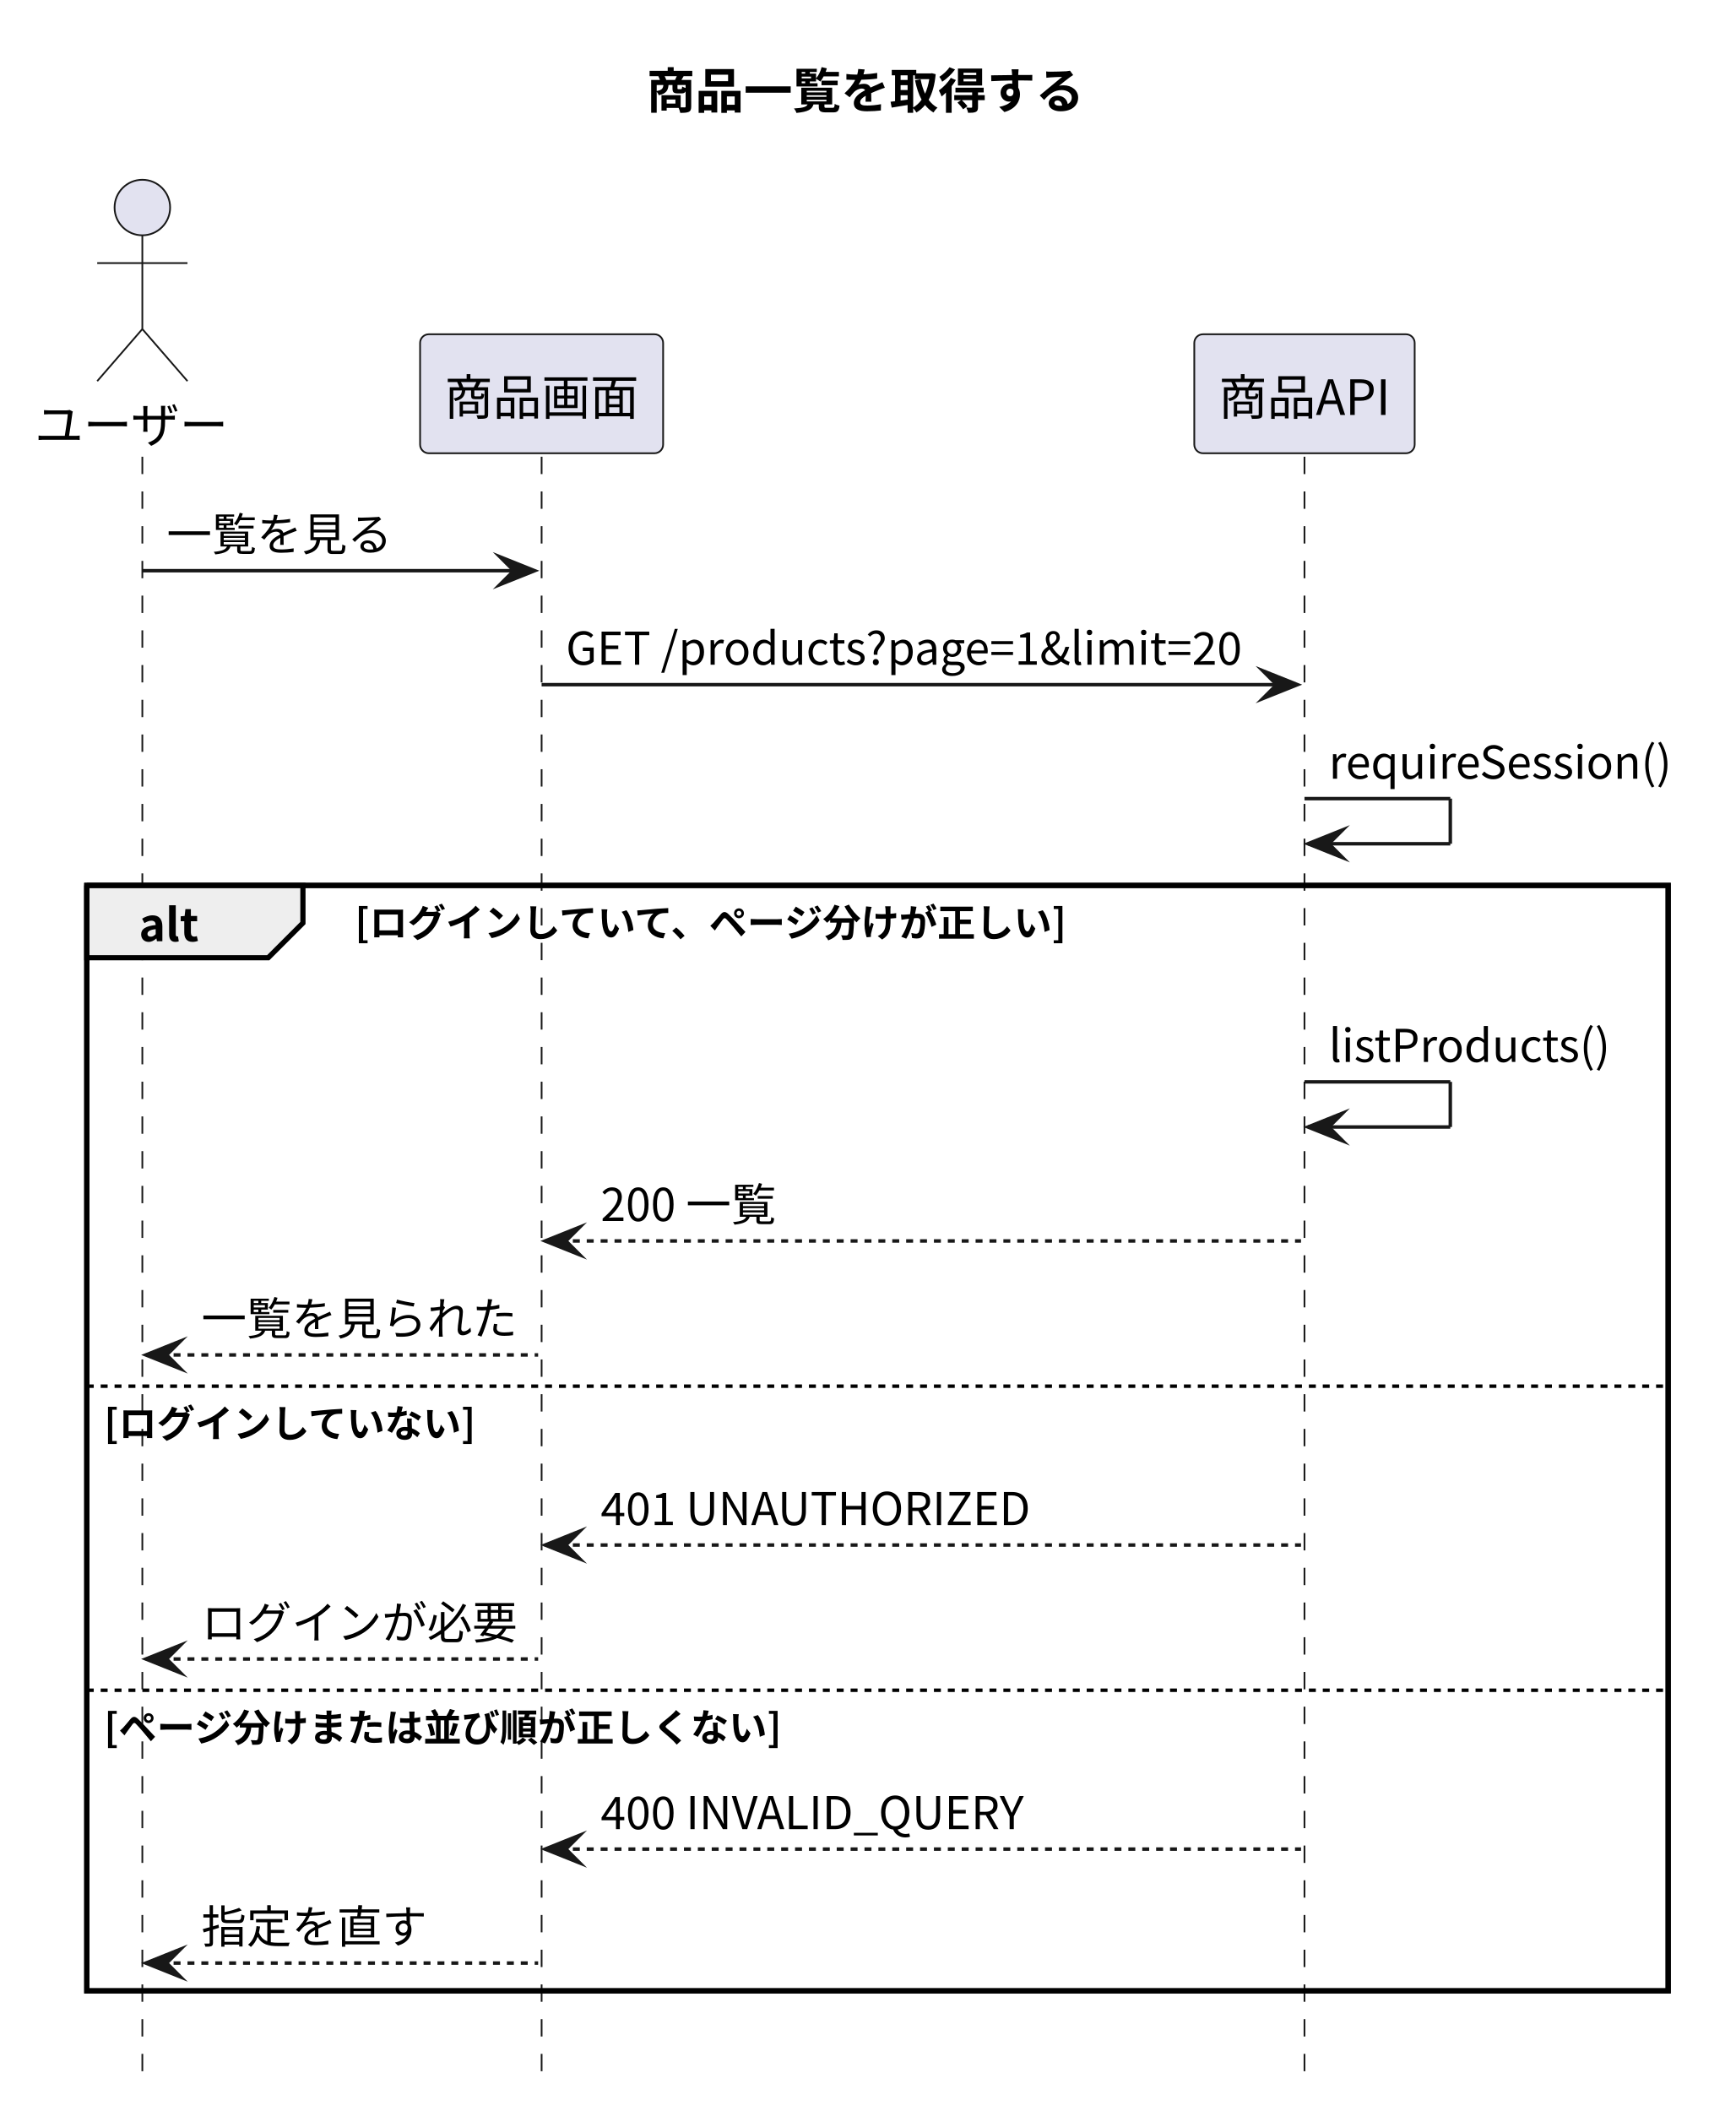
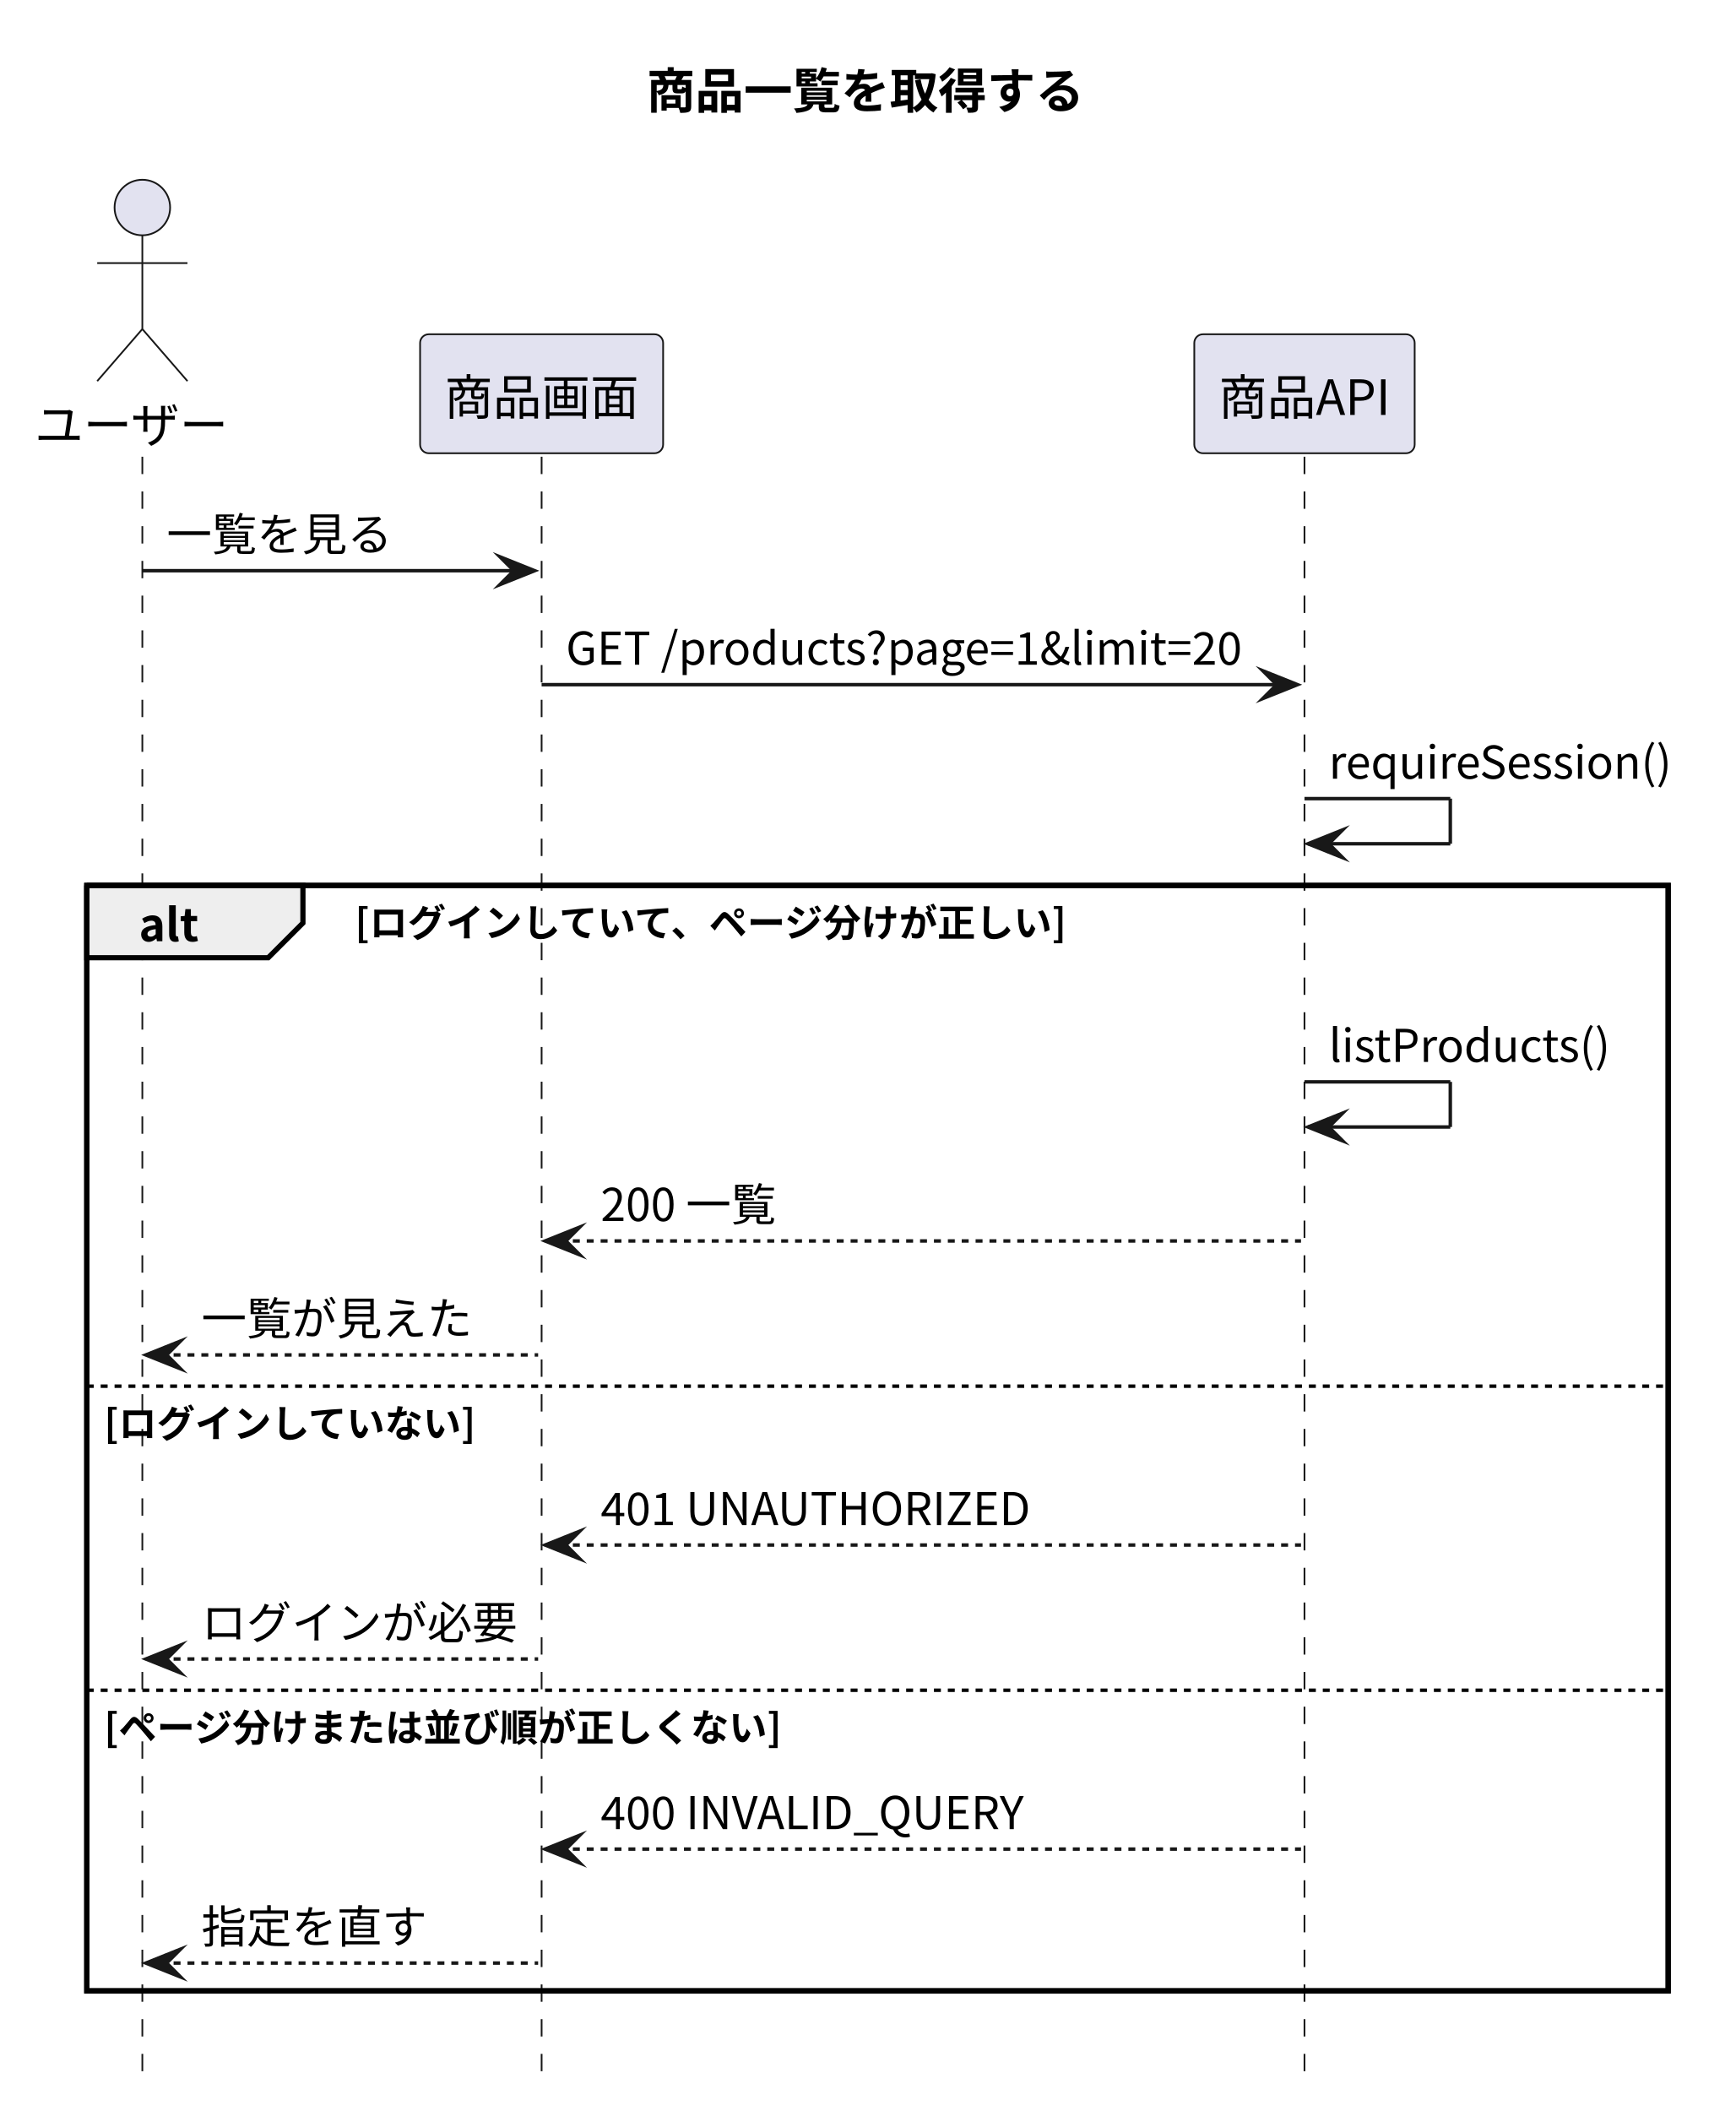
<svg xmlns="http://www.w3.org/2000/svg" version="1.1" data-diagram-type="SEQUENCE" style="width:500px;height:608px;background:#FFFFFF;" width="500px" height="608px" viewBox="0 0 500 608" zoomAndPan="magnify" preserveAspectRatio="none" contentStyleType="text/css">
  <defs />
  <g font-family="sans-serif" lengthAdjust="spacing">
    <g class="title" data-source-line="6">
      <text x="186.243" y="31.24" fill="#000" font-size="14" textLength="125.999" font-weight="700" font-family="'Noto Sans CJK JP'">商品一覧を取得する</text>
    </g>
    <rect x="25" y="255.016" width="455.485" height="318.376" fill="none" style="stroke:#000;stroke-width:1.5;" />
    <g class="participant-lifeline" data-qualified-name="User" data-entity-uid="part1" id="part1-lifeline" data-source-line="8">
      <g>
        <rect x="37.5" y="131.544" width="8" height="465.848" fill="#000" fill-opacity="0" />
        <line x1="41" y1="131.544" x2="41" y2="597.392" style="stroke:#181818;stroke-width:0.5;stroke-dasharray:5,5;" />
      </g>
    </g>
    <g class="participant-lifeline" data-qualified-name="Screen" data-entity-uid="part2" id="part2-lifeline" data-source-line="9">
      <g>
        <rect x="152.5" y="131.544" width="8" height="465.848" fill="#000" fill-opacity="0" />
        <line x1="156" y1="131.544" x2="156" y2="597.392" style="stroke:#181818;stroke-width:0.5;stroke-dasharray:5,5;" />
      </g>
    </g>
    <g class="participant-lifeline" data-qualified-name="API" data-entity-uid="part3" id="part3-lifeline" data-source-line="10">
      <g>
        <rect x="372.228" y="131.544" width="8" height="465.848" fill="#000" fill-opacity="0" />
        <line x1="375.728" y1="131.544" x2="375.728" y2="597.392" style="stroke:#181818;stroke-width:0.5;stroke-dasharray:5,5;" />
      </g>
    </g>
    <g class="participant participant-head" data-qualified-name="User" data-entity-uid="part1" id="part1-head" data-source-line="8">
      <text x="10" y="127.512" fill="#000" font-size="14" textLength="56" font-family="'Noto Sans CJK JP'">ユーザー</text>
      <ellipse cx="41" cy="59.772" rx="8" ry="8" fill="#E2E2F0" style="stroke:#181818;stroke-width:0.5;" />
      <path d="M41,67.772 L41,94.772 M28,75.772 L54,75.772 M41,94.772 L28,109.772 M41,94.772 L54,109.772" style="stroke:#181818;stroke-width:0.5;" fill="none" />
    </g>
    <g class="participant participant-head" data-qualified-name="Screen" data-entity-uid="part2" id="part2-head" data-source-line="9">
      <rect x="121" y="96.272" width="70" height="34.272" fill="#E2E2F0" style="stroke:#181818;stroke-width:0.5;" rx="2.5" ry="2.5" />
      <text x="128" y="119.512" fill="#000" font-size="14" textLength="56" font-family="'Noto Sans CJK JP'">商品画面</text>
    </g>
    <g class="participant participant-head" data-qualified-name="API" data-entity-uid="part3" id="part3-head" data-source-line="10">
      <rect x="343.99" y="96.272" width="63.476" height="34.272" fill="#E2E2F0" style="stroke:#181818;stroke-width:0.5;" rx="2.5" ry="2.5" />
      <text x="350.99" y="119.512" fill="#000" font-size="14" textLength="49.476" font-family="'Noto Sans CJK JP'">商品API</text>
    </g>
    <g class="message" data-entity-1="part1" data-entity-2="part2" id="msg1" data-source-line="12">
      <polygon points="144,160.368,154,164.368,144,168.368,148,164.368" fill="#181818" style="stroke:#181818;stroke-width:1;stroke-linejoin:miter;stroke-miterlimit:10;" />
      <line x1="41" y1="164.368" x2="150" y2="164.368" style="stroke:#181818;stroke-width:1;" />
      <text x="48" y="158.624" fill="#000" font-size="13" textLength="65" font-family="'Noto Sans CJK JP'">一覧を見る</text>
    </g>
    <g class="message" data-entity-1="part2" data-entity-2="part3" id="msg2" data-source-line="13">
      <polygon points="363.728,193.192,373.728,197.192,363.728,201.192,367.728,197.192" fill="#181818" style="stroke:#181818;stroke-width:1;stroke-linejoin:miter;stroke-miterlimit:10;" />
      <line x1="156" y1="197.192" x2="369.728" y2="197.192" style="stroke:#181818;stroke-width:1;" />
      <text x="163" y="191.448" fill="#000" font-size="13" textLength="195.728" font-family="'Noto Sans CJK JP'">GET /products?page=1&amp;limit=20</text>
    </g>
    <g class="message" data-entity-1="part3" data-entity-2="part3" id="msg3" data-source-line="14">
      <line x1="375.728" y1="230.016" x2="417.728" y2="230.016" style="stroke:#181818;stroke-width:1;" />
      <line x1="417.728" y1="230.016" x2="417.728" y2="243.016" style="stroke:#181818;stroke-width:1;" />
      <line x1="376.728" y1="243.016" x2="417.728" y2="243.016" style="stroke:#181818;stroke-width:1;" />
      <polygon points="386.728,239.016,376.728,243.016,386.728,247.016,382.728,243.016" fill="#181818" style="stroke:#181818;stroke-width:1;stroke-linejoin:miter;stroke-miterlimit:10;" />
      <text x="382.728" y="224.272" fill="#000" font-size="13" textLength="99.307" font-family="'Noto Sans CJK JP'">requireSession()</text>
    </g>
    <path d="M25,255.016 L87.251,255.016 L87.251,265.84 L77.251,275.84 L25,275.84 L25,255.016" style="stroke:#000;stroke-width:1.5;" fill="#EEE" />
    <rect x="25" y="255.016" width="455.485" height="318.376" fill="none" style="stroke:#000;stroke-width:1.5;" />
    <text x="40" y="271.096" fill="#000" font-size="13" textLength="17.251" font-weight="700" font-family="'Noto Sans CJK JP'">alt</text>
    <text x="102.251" y="269.776" fill="#000" font-size="11" textLength="206.315" font-weight="700" font-family="'Noto Sans CJK JP'">[ログインしていて、ページ分けが正しい]</text>
    <g class="message" data-entity-1="part3" data-entity-2="part3" id="msg4" data-source-line="16">
      <line x1="375.728" y1="311.592" x2="417.728" y2="311.592" style="stroke:#181818;stroke-width:1;" />
      <line x1="417.728" y1="311.592" x2="417.728" y2="324.592" style="stroke:#181818;stroke-width:1;" />
      <line x1="376.728" y1="324.592" x2="417.728" y2="324.592" style="stroke:#181818;stroke-width:1;" />
      <polygon points="386.728,320.592,376.728,324.592,386.728,328.592,382.728,324.592" fill="#181818" style="stroke:#181818;stroke-width:1;stroke-linejoin:miter;stroke-miterlimit:10;" />
      <text x="382.728" y="305.848" fill="#000" font-size="13" textLength="81.757" font-family="'Noto Sans CJK JP'">listProducts()</text>
    </g>
    <g class="message" data-entity-1="part3" data-entity-2="part2" id="msg5" data-source-line="17">
      <polygon points="167,353.416,157,357.416,167,361.416,163,357.416" fill="#181818" style="stroke:#181818;stroke-width:1;stroke-linejoin:miter;stroke-miterlimit:10;" />
      <line x1="161" y1="357.416" x2="374.728" y2="357.416" style="stroke:#181818;stroke-width:1;stroke-dasharray:2,2;" />
      <text x="173" y="351.672" fill="#000" font-size="13" textLength="50.557" font-family="'Noto Sans CJK JP'">200 一覧</text>
    </g>
    <g class="message" data-entity-1="part2" data-entity-2="part1" id="msg6" data-source-line="18">
      <polygon points="52,386.24,42,390.24,52,394.24,48,390.24" fill="#181818" style="stroke:#181818;stroke-width:1;stroke-linejoin:miter;stroke-miterlimit:10;" />
      <line x1="46" y1="390.24" x2="155" y2="390.24" style="stroke:#181818;stroke-width:1;stroke-dasharray:2,2;" />
-       <text x="58" y="384.496" fill="#000" font-size="13" textLength="91" font-family="'Noto Sans CJK JP'">一覧を見られた</text>
+       <text x="58" y="384.496" fill="#000" font-size="13" textLength="78" font-family="'Noto Sans CJK JP'">一覧が見えた</text>
    </g>
    <line x1="25" y1="399.24" x2="480.485" y2="399.24" style="stroke:#000;stroke-width:1;stroke-dasharray:2,2;" />
    <text x="30" y="414" fill="#000" font-size="11" textLength="107.315" font-weight="700" font-family="'Noto Sans CJK JP'">[ログインしていない]</text>
    <g class="message" data-entity-1="part3" data-entity-2="part2" id="msg7" data-source-line="20">
      <polygon points="167,440.992,157,444.992,167,448.992,163,444.992" fill="#181818" style="stroke:#181818;stroke-width:1;stroke-linejoin:miter;stroke-miterlimit:10;" />
      <line x1="161" y1="444.992" x2="374.728" y2="444.992" style="stroke:#181818;stroke-width:1;stroke-dasharray:2,2;" />
      <text x="173" y="439.248" fill="#000" font-size="13" textLength="124.007" font-family="'Noto Sans CJK JP'">401 UNAUTHORIZED</text>
    </g>
    <g class="message" data-entity-1="part2" data-entity-2="part1" id="msg8" data-source-line="21">
      <polygon points="52,473.816,42,477.816,52,481.816,48,477.816" fill="#181818" style="stroke:#181818;stroke-width:1;stroke-linejoin:miter;stroke-miterlimit:10;" />
      <line x1="46" y1="477.816" x2="155" y2="477.816" style="stroke:#181818;stroke-width:1;stroke-dasharray:2,2;" />
      <text x="58" y="472.072" fill="#000" font-size="13" textLength="91" font-family="'Noto Sans CJK JP'">ログインが必要</text>
    </g>
    <line x1="25" y1="486.816" x2="480.485" y2="486.816" style="stroke:#000;stroke-width:1;stroke-dasharray:2,2;" />
    <text x="30" y="501.576" fill="#000" font-size="11" textLength="195.315" font-weight="700" font-family="'Noto Sans CJK JP'">[ページ分けまたは並び順が正しくない]</text>
    <g class="message" data-entity-1="part3" data-entity-2="part2" id="msg9" data-source-line="23">
      <polygon points="167,528.568,157,532.568,167,536.568,163,532.568" fill="#181818" style="stroke:#181818;stroke-width:1;stroke-linejoin:miter;stroke-miterlimit:10;" />
      <line x1="161" y1="532.568" x2="374.728" y2="532.568" style="stroke:#181818;stroke-width:1;stroke-dasharray:2,2;" />
      <text x="173" y="526.824" fill="#000" font-size="13" textLength="122.057" font-family="'Noto Sans CJK JP'">400 INVALID_QUERY</text>
    </g>
    <g class="message" data-entity-1="part2" data-entity-2="part1" id="msg10" data-source-line="24">
      <polygon points="52,561.392,42,565.392,52,569.392,48,565.392" fill="#181818" style="stroke:#181818;stroke-width:1;stroke-linejoin:miter;stroke-miterlimit:10;" />
      <line x1="46" y1="565.392" x2="155" y2="565.392" style="stroke:#181818;stroke-width:1;stroke-dasharray:2,2;" />
      <text x="58" y="559.648" fill="#000" font-size="13" textLength="65" font-family="'Noto Sans CJK JP'">指定を直す</text>
    </g>
  </g>
</svg>
